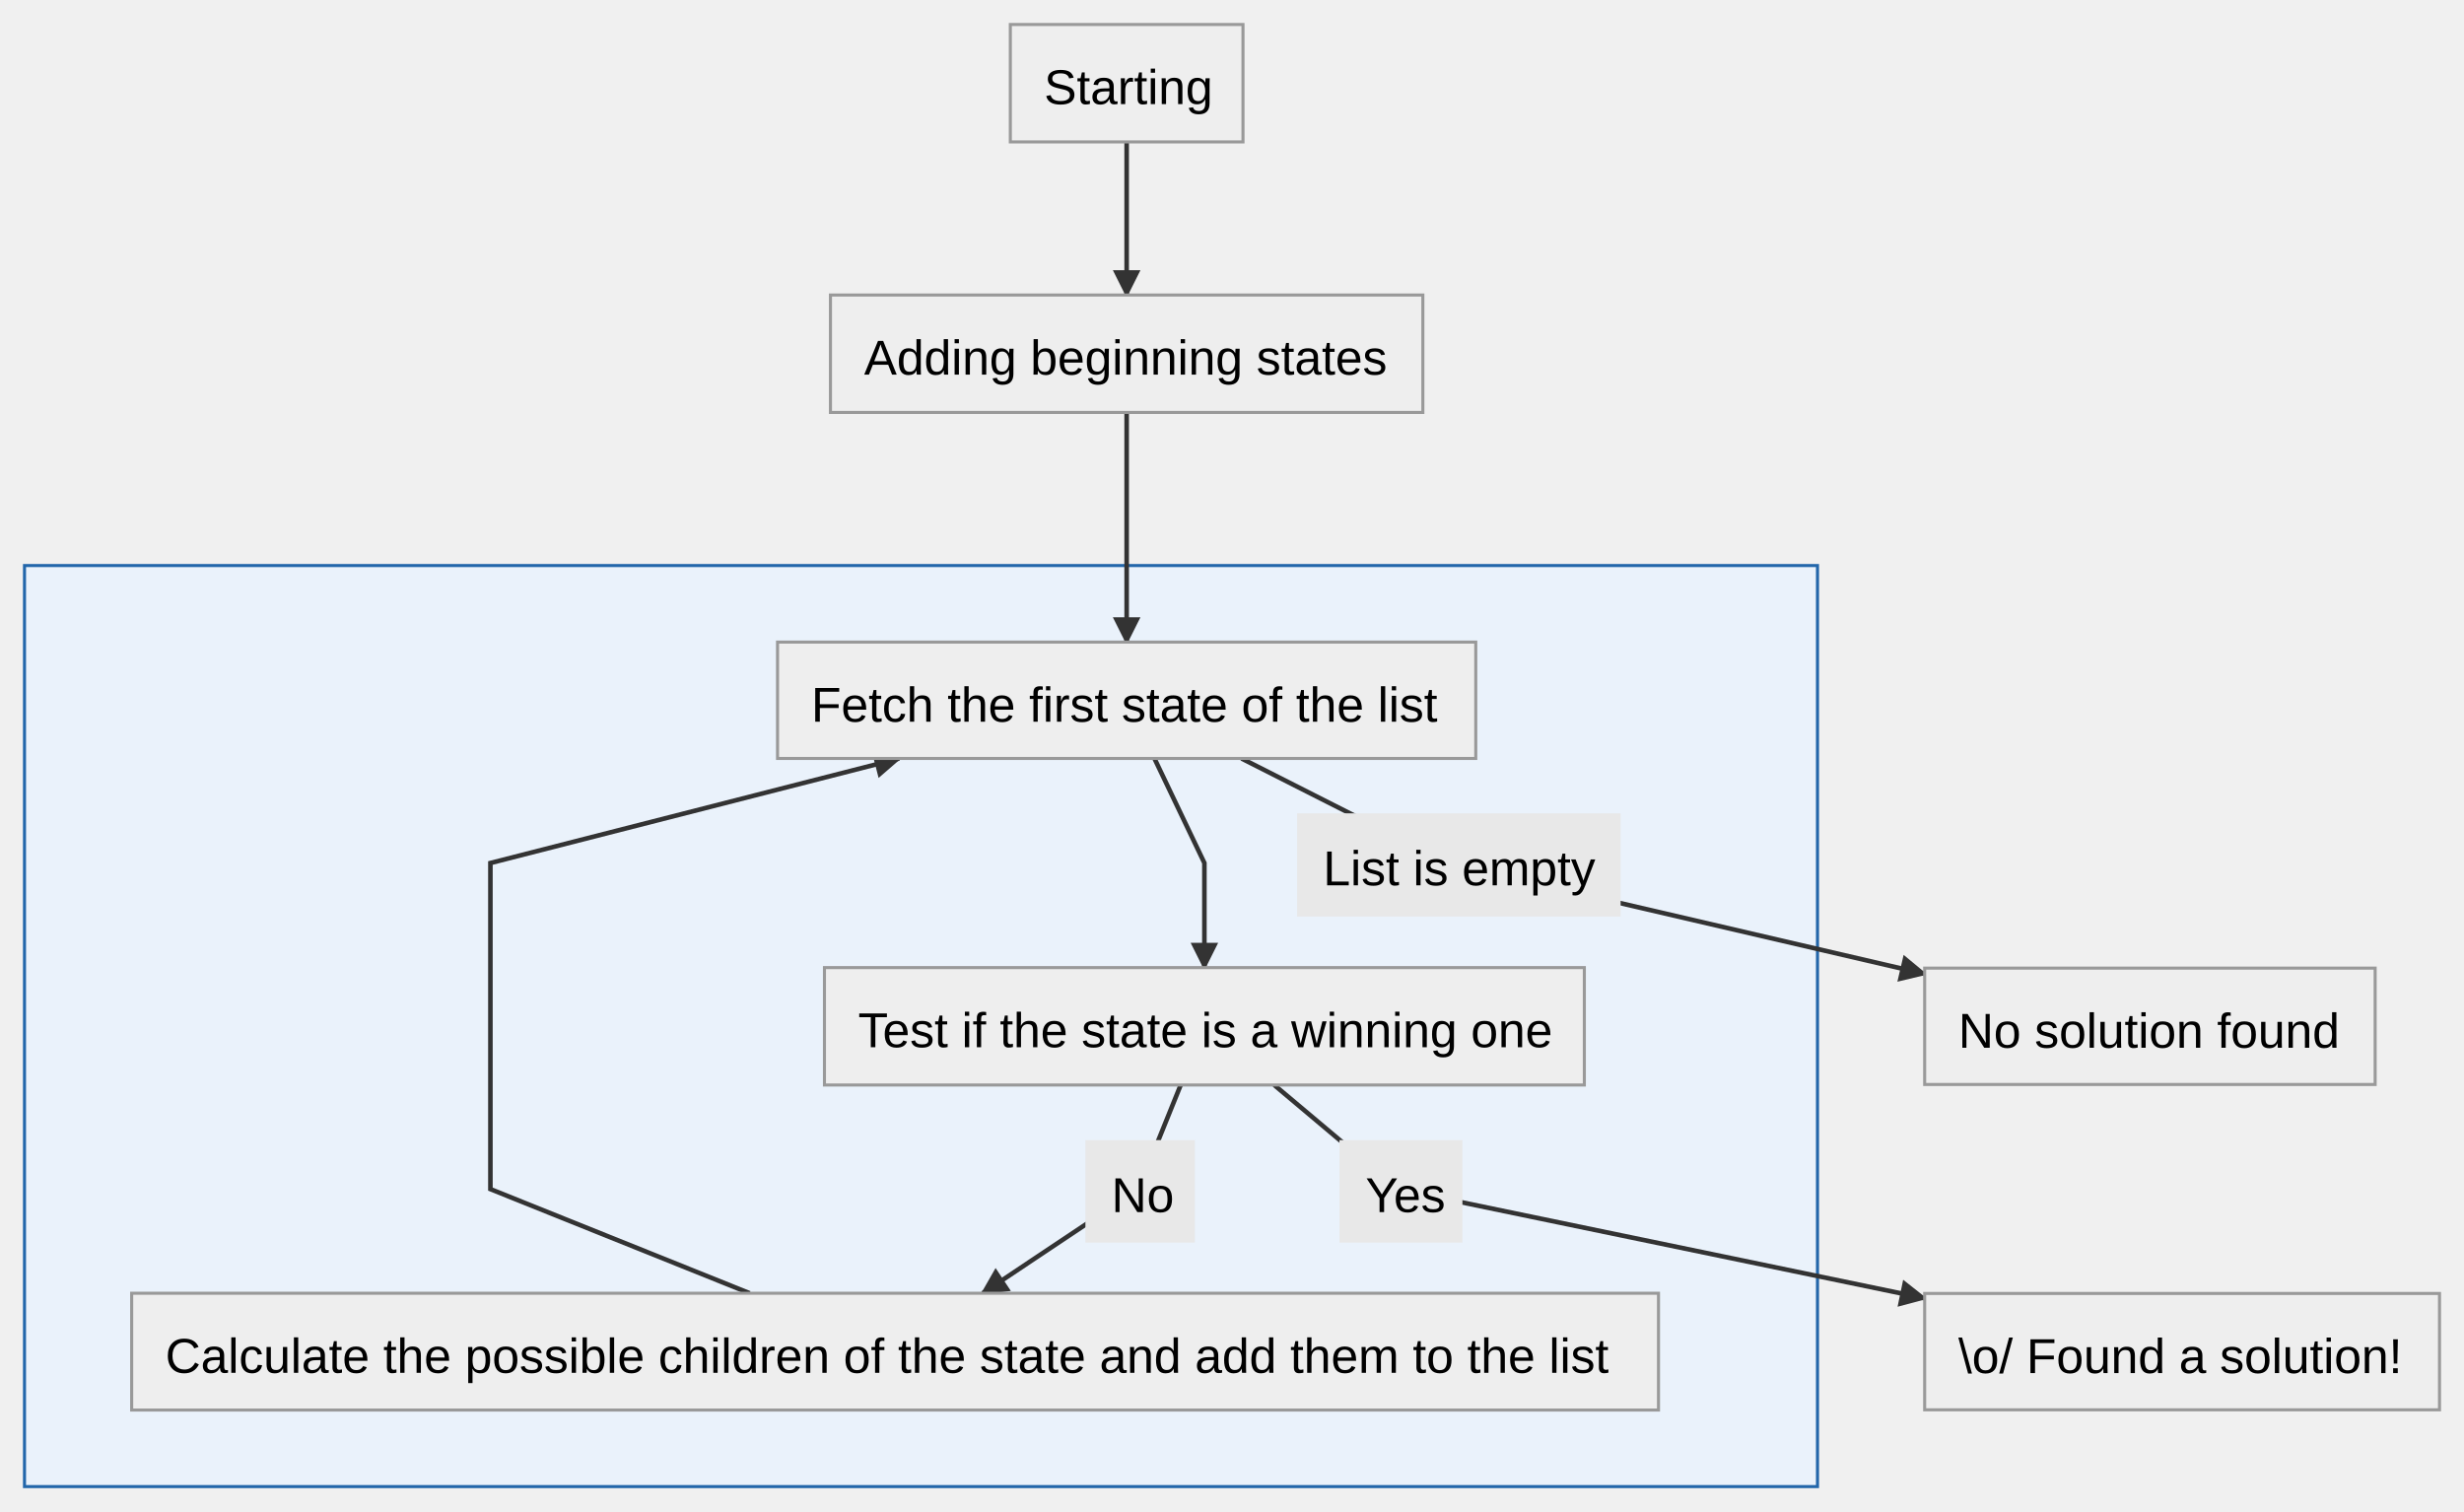
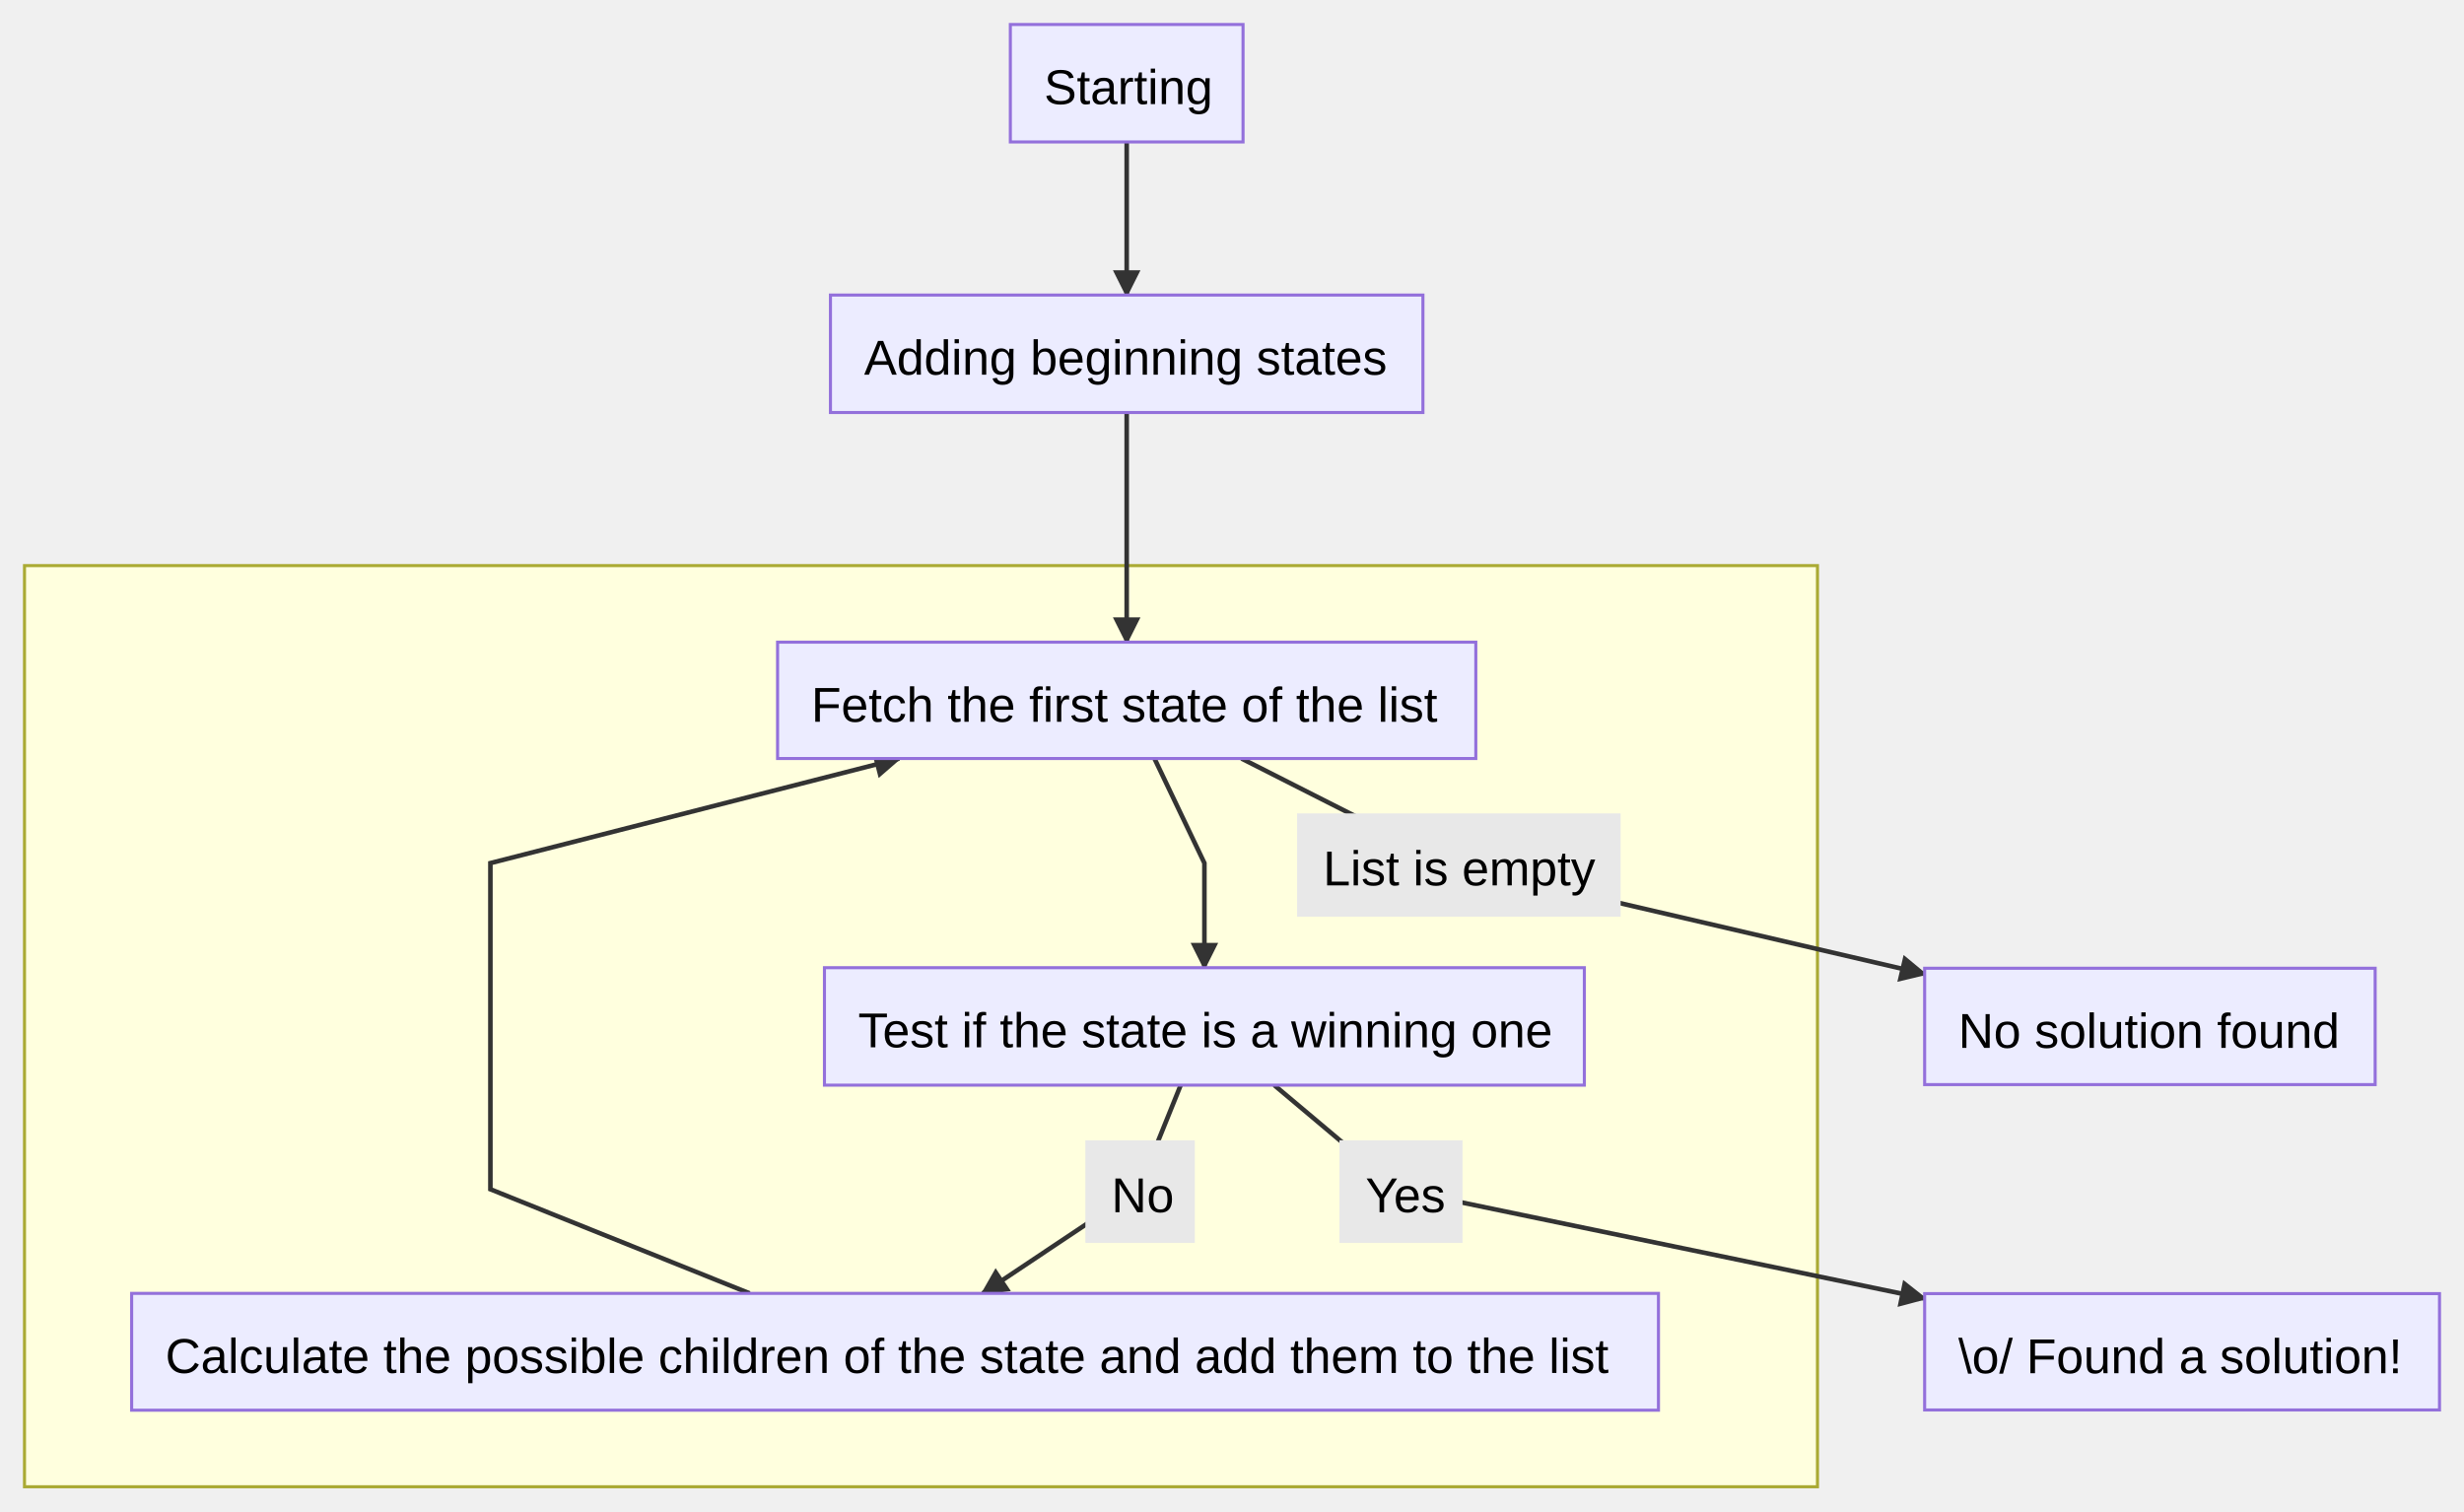
- <svg xmlns="http://www.w3.org/2000/svg" id="mermaid-1558079337570" width="100%" style="max-width: 804.707px;" viewBox="0 0 804.707 493.469">
-   <style>#mermaid-1558079337570 .label{font-family:trebuchet ms,verdana,arial;color:#333}#mermaid-1558079337570 .node circle,#mermaid-1558079337570 .node ellipse,#mermaid-1558079337570 .node polygon,#mermaid-1558079337570 .node rect{fill:#eee;stroke:#999;stroke-width:1px}#mermaid-1558079337570 .node.clickable{cursor:pointer}#mermaid-1558079337570 .arrowheadPath{fill:#333}#mermaid-1558079337570 .edgePath .path{stroke:#666;stroke-width:1.5px}#mermaid-1558079337570 .edgeLabel{background-color:#fff}#mermaid-1558079337570 .cluster rect{fill:#eaf2fb!important;stroke:#26a!important;stroke-width:1px!important}#mermaid-1558079337570 .cluster text{fill:#333}#mermaid-1558079337570 div.mermaidTooltip{position:absolute;text-align:center;max-width:200px;padding:2px;font-family:trebuchet ms,verdana,arial;font-size:12px;background:#eaf2fb;border:1px solid #26a;border-radius:2px;pointer-events:none;z-index:100}#mermaid-1558079337570 .actor{stroke:#999;fill:#eee}#mermaid-1558079337570 text.actor{fill:#333;stroke:none}#mermaid-1558079337570 .actor-line{stroke:#666}#mermaid-1558079337570 .messageLine0{marker-end:"url(#arrowhead)"}#mermaid-1558079337570 .messageLine0,#mermaid-1558079337570 .messageLine1{stroke-width:1.5;stroke-dasharray:"2 2";stroke:#333}#mermaid-1558079337570 #arrowhead{fill:#333}#mermaid-1558079337570 #crosshead path{fill:#333!important;stroke:#333!important}#mermaid-1558079337570 .messageText{fill:#333;stroke:none}#mermaid-1558079337570 .labelBox{stroke:#999;fill:#eee}#mermaid-1558079337570 .labelText,#mermaid-1558079337570 .loopText{fill:#fff;stroke:none}#mermaid-1558079337570 .loopLine{stroke-width:2;stroke-dasharray:"2 2";marker-end:"url(#arrowhead)";stroke:#999}#mermaid-1558079337570 .note{stroke:#770;fill:#ffa}#mermaid-1558079337570 .noteText{fill:#000;stroke:none;font-family:trebuchet ms,verdana,arial;font-size:14px}#mermaid-1558079337570 .section{stroke:none;opacity:.2}#mermaid-1558079337570 .section0,#mermaid-1558079337570 .section2{fill:#80b3e6}#mermaid-1558079337570 .section1,#mermaid-1558079337570 .section3{fill:#fff;opacity:.2}#mermaid-1558079337570 .sectionTitle0,#mermaid-1558079337570 .sectionTitle1,#mermaid-1558079337570 .sectionTitle2,#mermaid-1558079337570 .sectionTitle3{fill:#333}#mermaid-1558079337570 .sectionTitle{text-anchor:start;font-size:11px;text-height:14px}#mermaid-1558079337570 .grid .tick{stroke:#e6e6e6;opacity:.3;shape-rendering:crispEdges}#mermaid-1558079337570 .grid path{stroke-width:0}#mermaid-1558079337570 .today{fill:none;stroke:#d42;stroke-width:2px}#mermaid-1558079337570 .task{stroke-width:2}#mermaid-1558079337570 .taskText{text-anchor:middle;font-size:11px}#mermaid-1558079337570 .taskTextOutsideRight{fill:#333;text-anchor:start;font-size:11px}#mermaid-1558079337570 .taskTextOutsideLeft{fill:#333;text-anchor:end;font-size:11px}#mermaid-1558079337570 .taskText0,#mermaid-1558079337570 .taskText1,#mermaid-1558079337570 .taskText2,#mermaid-1558079337570 .taskText3{fill:#fff}#mermaid-1558079337570 .task0,#mermaid-1558079337570 .task1,#mermaid-1558079337570 .task2,#mermaid-1558079337570 .task3{fill:#26a;stroke:#1a4d80}#mermaid-1558079337570 .taskTextOutside0,#mermaid-1558079337570 .taskTextOutside1,#mermaid-1558079337570 .taskTextOutside2,#mermaid-1558079337570 .taskTextOutside3{fill:#333}#mermaid-1558079337570 .active0,#mermaid-1558079337570 .active1,#mermaid-1558079337570 .active2,#mermaid-1558079337570 .active3{fill:#eee;stroke:#1a4d80}#mermaid-1558079337570 .activeText0,#mermaid-1558079337570 .activeText1,#mermaid-1558079337570 .activeText2,#mermaid-1558079337570 .activeText3{fill:#333!important}#mermaid-1558079337570 .done0,#mermaid-1558079337570 .done1,#mermaid-1558079337570 .done2,#mermaid-1558079337570 .done3{stroke:#666;fill:#bbb;stroke-width:2}#mermaid-1558079337570 .doneText0,#mermaid-1558079337570 .doneText1,#mermaid-1558079337570 .doneText2,#mermaid-1558079337570 .doneText3{fill:#333!important}#mermaid-1558079337570 .crit0,#mermaid-1558079337570 .crit1,#mermaid-1558079337570 .crit2,#mermaid-1558079337570 .crit3{stroke:#b1361b;fill:#d42;stroke-width:2}#mermaid-1558079337570 .activeCrit0,#mermaid-1558079337570 .activeCrit1,#mermaid-1558079337570 .activeCrit2,#mermaid-1558079337570 .activeCrit3{stroke:#b1361b;fill:#eee;stroke-width:2}#mermaid-1558079337570 .doneCrit0,#mermaid-1558079337570 .doneCrit1,#mermaid-1558079337570 .doneCrit2,#mermaid-1558079337570 .doneCrit3{stroke:#b1361b;fill:#bbb;stroke-width:2;cursor:pointer;shape-rendering:crispEdges}#mermaid-1558079337570 .activeCritText0,#mermaid-1558079337570 .activeCritText1,#mermaid-1558079337570 .activeCritText2,#mermaid-1558079337570 .activeCritText3,#mermaid-1558079337570 .doneCritText0,#mermaid-1558079337570 .doneCritText1,#mermaid-1558079337570 .doneCritText2,#mermaid-1558079337570 .doneCritText3{fill:#333!important}#mermaid-1558079337570 .titleText{text-anchor:middle;font-size:18px;fill:#333}#mermaid-1558079337570 g.classGroup text{fill:#999;stroke:none;font-family:trebuchet ms,verdana,arial;font-size:10px}#mermaid-1558079337570 g.classGroup rect{fill:#eee;stroke:#999}#mermaid-1558079337570 g.classGroup line{stroke:#999;stroke-width:1}#mermaid-1558079337570 .classLabel .box{stroke:none;stroke-width:0;fill:#eee;opacity:.5}#mermaid-1558079337570 .classLabel .label{fill:#999;font-size:10px}#mermaid-1558079337570 .relation{stroke:#999;stroke-width:1;fill:none}#mermaid-1558079337570 #compositionEnd,#mermaid-1558079337570 #compositionStart{fill:#999;stroke:#999;stroke-width:1}#mermaid-1558079337570 #aggregationEnd,#mermaid-1558079337570 #aggregationStart{fill:#eee;stroke:#999;stroke-width:1}#mermaid-1558079337570 #dependencyEnd,#mermaid-1558079337570 #dependencyStart,#mermaid-1558079337570 #extensionEnd,#mermaid-1558079337570 #extensionStart{fill:#999;stroke:#999;stroke-width:1}#mermaid-1558079337570 .branch-label,#mermaid-1558079337570 .commit-id,#mermaid-1558079337570 .commit-msg{fill:#d3d3d3;color:#d3d3d3}
- #mermaid-1558079337570 .label { font-family: 'Helvetica Neue', verdana, arial; }#mermaid-1558079337570  .edgeLabel rect {stroke:#e8e8e8;stroke-width:15px;}</style>
-   <style>#mermaid-1558079337570 {
+ <svg xmlns="http://www.w3.org/2000/svg" id="mermaid-1558093931824" width="100%" style="max-width: 804.742px;" viewBox="0 0 804.742 493.547">
+   <style>#mermaid-1558093931824 .label{font-family:trebuchet ms,verdana,arial;color:#333}#mermaid-1558093931824 .node circle,#mermaid-1558093931824 .node ellipse,#mermaid-1558093931824 .node polygon,#mermaid-1558093931824 .node rect{fill:#ececff;stroke:#9370db;stroke-width:1px}#mermaid-1558093931824 .node.clickable{cursor:pointer}#mermaid-1558093931824 .arrowheadPath{fill:#333}#mermaid-1558093931824 .edgePath .path{stroke:#333;stroke-width:1.5px}#mermaid-1558093931824 .edgeLabel{background-color:#e8e8e8}#mermaid-1558093931824 .cluster rect{fill:#ffffde!important;stroke:#aa3!important;stroke-width:1px!important}#mermaid-1558093931824 .cluster text{fill:#333}#mermaid-1558093931824 div.mermaidTooltip{position:absolute;text-align:center;max-width:200px;padding:2px;font-family:trebuchet ms,verdana,arial;font-size:12px;background:#ffffde;border:1px solid #aa3;border-radius:2px;pointer-events:none;z-index:100}#mermaid-1558093931824 .actor{stroke:#ccf;fill:#ececff}#mermaid-1558093931824 text.actor{fill:#000;stroke:none}#mermaid-1558093931824 .actor-line{stroke:grey}#mermaid-1558093931824 .messageLine0{marker-end:"url(#arrowhead)"}#mermaid-1558093931824 .messageLine0,#mermaid-1558093931824 .messageLine1{stroke-width:1.5;stroke-dasharray:"2 2";stroke:#333}#mermaid-1558093931824 #arrowhead{fill:#333}#mermaid-1558093931824 #crosshead path{fill:#333!important;stroke:#333!important}#mermaid-1558093931824 .messageText{fill:#333;stroke:none}#mermaid-1558093931824 .labelBox{stroke:#ccf;fill:#ececff}#mermaid-1558093931824 .labelText,#mermaid-1558093931824 .loopText{fill:#000;stroke:none}#mermaid-1558093931824 .loopLine{stroke-width:2;stroke-dasharray:"2 2";marker-end:"url(#arrowhead)";stroke:#ccf}#mermaid-1558093931824 .note{stroke:#aa3;fill:#fff5ad}#mermaid-1558093931824 .noteText{fill:#000;stroke:none;font-family:trebuchet ms,verdana,arial;font-size:14px}#mermaid-1558093931824 .section{stroke:none;opacity:.2}#mermaid-1558093931824 .section0{fill:rgba(102,102,255,.49)}#mermaid-1558093931824 .section2{fill:#fff400}#mermaid-1558093931824 .section1,#mermaid-1558093931824 .section3{fill:#fff;opacity:.2}#mermaid-1558093931824 .sectionTitle0,#mermaid-1558093931824 .sectionTitle1,#mermaid-1558093931824 .sectionTitle2,#mermaid-1558093931824 .sectionTitle3{fill:#333}#mermaid-1558093931824 .sectionTitle{text-anchor:start;font-size:11px;text-height:14px}#mermaid-1558093931824 .grid .tick{stroke:#d3d3d3;opacity:.3;shape-rendering:crispEdges}#mermaid-1558093931824 .grid path{stroke-width:0}#mermaid-1558093931824 .today{fill:none;stroke:red;stroke-width:2px}#mermaid-1558093931824 .task{stroke-width:2}#mermaid-1558093931824 .taskText{text-anchor:middle;font-size:11px}#mermaid-1558093931824 .taskTextOutsideRight{fill:#000;text-anchor:start;font-size:11px}#mermaid-1558093931824 .taskTextOutsideLeft{fill:#000;text-anchor:end;font-size:11px}#mermaid-1558093931824 .taskText0,#mermaid-1558093931824 .taskText1,#mermaid-1558093931824 .taskText2,#mermaid-1558093931824 .taskText3{fill:#fff}#mermaid-1558093931824 .task0,#mermaid-1558093931824 .task1,#mermaid-1558093931824 .task2,#mermaid-1558093931824 .task3{fill:#8a90dd;stroke:#534fbc}#mermaid-1558093931824 .taskTextOutside0,#mermaid-1558093931824 .taskTextOutside1,#mermaid-1558093931824 .taskTextOutside2,#mermaid-1558093931824 .taskTextOutside3{fill:#000}#mermaid-1558093931824 .active0,#mermaid-1558093931824 .active1,#mermaid-1558093931824 .active2,#mermaid-1558093931824 .active3{fill:#bfc7ff;stroke:#534fbc}#mermaid-1558093931824 .activeText0,#mermaid-1558093931824 .activeText1,#mermaid-1558093931824 .activeText2,#mermaid-1558093931824 .activeText3{fill:#000!important}#mermaid-1558093931824 .done0,#mermaid-1558093931824 .done1,#mermaid-1558093931824 .done2,#mermaid-1558093931824 .done3{stroke:grey;fill:#d3d3d3;stroke-width:2}#mermaid-1558093931824 .doneText0,#mermaid-1558093931824 .doneText1,#mermaid-1558093931824 .doneText2,#mermaid-1558093931824 .doneText3{fill:#000!important}#mermaid-1558093931824 .crit0,#mermaid-1558093931824 .crit1,#mermaid-1558093931824 .crit2,#mermaid-1558093931824 .crit3{stroke:#f88;fill:red;stroke-width:2}#mermaid-1558093931824 .activeCrit0,#mermaid-1558093931824 .activeCrit1,#mermaid-1558093931824 .activeCrit2,#mermaid-1558093931824 .activeCrit3{stroke:#f88;fill:#bfc7ff;stroke-width:2}#mermaid-1558093931824 .doneCrit0,#mermaid-1558093931824 .doneCrit1,#mermaid-1558093931824 .doneCrit2,#mermaid-1558093931824 .doneCrit3{stroke:#f88;fill:#d3d3d3;stroke-width:2;cursor:pointer;shape-rendering:crispEdges}#mermaid-1558093931824 .activeCritText0,#mermaid-1558093931824 .activeCritText1,#mermaid-1558093931824 .activeCritText2,#mermaid-1558093931824 .activeCritText3,#mermaid-1558093931824 .doneCritText0,#mermaid-1558093931824 .doneCritText1,#mermaid-1558093931824 .doneCritText2,#mermaid-1558093931824 .doneCritText3{fill:#000!important}#mermaid-1558093931824 .titleText{text-anchor:middle;font-size:18px;fill:#000}#mermaid-1558093931824 g.classGroup text{fill:#9370db;stroke:none;font-family:trebuchet ms,verdana,arial;font-size:10px}#mermaid-1558093931824 g.classGroup rect{fill:#ececff;stroke:#9370db}#mermaid-1558093931824 g.classGroup line{stroke:#9370db;stroke-width:1}#mermaid-1558093931824 .classLabel .box{stroke:none;stroke-width:0;fill:#ececff;opacity:.5}#mermaid-1558093931824 .classLabel .label{fill:#9370db;font-size:10px}#mermaid-1558093931824 .relation{stroke:#9370db;stroke-width:1;fill:none}#mermaid-1558093931824 #compositionEnd,#mermaid-1558093931824 #compositionStart{fill:#9370db;stroke:#9370db;stroke-width:1}#mermaid-1558093931824 #aggregationEnd,#mermaid-1558093931824 #aggregationStart{fill:#ececff;stroke:#9370db;stroke-width:1}#mermaid-1558093931824 #dependencyEnd,#mermaid-1558093931824 #dependencyStart,#mermaid-1558093931824 #extensionEnd,#mermaid-1558093931824 #extensionStart{fill:#9370db;stroke:#9370db;stroke-width:1}#mermaid-1558093931824 .branch-label,#mermaid-1558093931824 .commit-id,#mermaid-1558093931824 .commit-msg{fill:#d3d3d3;color:#d3d3d3}
+ #mermaid-1558093931824 .label { font-family: 'Helvetica Neue', verdana, arial; }#mermaid-1558093931824  .edgeLabel rect {stroke:#e8e8e8;stroke-width:15px;}</style>
+   <style>#mermaid-1558093931824 {
    color: rgb(0, 0, 0);
    font: normal normal 400 normal 16px / normal "Times New Roman";
  }</style>
  <g transform="translate(-12, -12)">
    <g class="output">
      <g class="clusters">
-         <g class="cluster" id="subGraph0" transform="translate(312.7832,347.0781)" style="opacity: 1;">
-           <rect width="585.566" height="300.781" x="-292.783" y="-150.391" />
+         <g class="cluster" id="subGraph0" transform="translate(312.793,347.1328)" style="opacity: 1;">
+           <rect width="585.586" height="300.828" x="-292.793" y="-150.414" />
          <g class="label">
            <g transform="translate(0,0)">
              <text />
            </g>
          </g>
-           <text x="0" y="-136.391" fill="black" stroke="none" id="mermaid-1558079337570Text" style="text-anchor: middle;" />
+           <text x="0" y="-136.414" fill="black" stroke="none" id="mermaid-1558093931824Text" style="text-anchor: middle;" />
        </g>
      </g>
      <g class="edgePaths">
        <g class="edgePath" style="opacity: 1;">
-           <path class="path" d="M379.949,58.344L379.949,83.344L379.949,108.344" marker-end="url(#arrowhead52)" style="stroke: #333; stroke-width: 1.5px;fill:none" />
+           <path class="path" d="M379.977,58.359L379.977,83.359L379.977,108.359" marker-end="url(#arrowhead52)" style="stroke: #333; stroke-width: 1.5px;fill:none" />
          <defs>
            <marker id="arrowhead52" viewBox="0 0 10 10" refX="9" refY="5" markerUnits="strokeWidth" markerWidth="8" markerHeight="6" orient="auto">
              <path d="M 0 0 L 10 5 L 0 10 z" class="arrowheadPath" style="stroke-width: 1; stroke-dasharray: 1, 0;" />
            </marker>
          </defs>
        </g>
        <g class="edgePath" style="opacity: 1;">
-           <path class="path" d="M379.949,146.688L379.949,171.688L379.949,196.688L379.949,221.688" marker-end="url(#arrowhead53)" style="stroke: #333; stroke-width: 1.5px;fill:none" />
+           <path class="path" d="M379.977,146.719L379.977,171.719L379.977,196.719L379.977,221.719" marker-end="url(#arrowhead53)" style="stroke: #333; stroke-width: 1.5px;fill:none" />
          <defs>
            <marker id="arrowhead53" viewBox="0 0 10 10" refX="9" refY="5" markerUnits="strokeWidth" markerWidth="8" markerHeight="6" orient="auto">
              <path d="M 0 0 L 10 5 L 0 10 z" class="arrowheadPath" style="stroke-width: 1; stroke-dasharray: 1, 0;" />
            </marker>
          </defs>
        </g>
        <g class="edgePath" style="opacity: 1;">
-           <path class="path" d="M389.026,259.688L405.34,293.836L405.34,327.984" marker-end="url(#arrowhead54)" style="stroke: #333; stroke-width: 1.5px;fill:none" />
+           <path class="path" d="M389.049,259.719L405.359,293.875L405.359,328.031" marker-end="url(#arrowhead54)" style="stroke: #333; stroke-width: 1.5px;fill:none" />
          <defs>
            <marker id="arrowhead54" viewBox="0 0 10 10" refX="9" refY="5" markerUnits="strokeWidth" markerWidth="8" markerHeight="6" orient="auto">
              <path d="M 0 0 L 10 5 L 0 10 z" class="arrowheadPath" style="stroke-width: 1; stroke-dasharray: 1, 0;" />
            </marker>
          </defs>
        </g>
        <g class="edgePath" style="opacity: 1;">
-           <path class="path" d="M417.462,259.688L484.883,293.836L640.566,330.046" marker-end="url(#arrowhead55)" style="stroke: #333; stroke-width: 1.5px;fill:none" />
+           <path class="path" d="M417.482,259.719L484.906,293.875L640.586,330.095" marker-end="url(#arrowhead55)" style="stroke: #333; stroke-width: 1.5px;fill:none" />
          <defs>
            <marker id="arrowhead55" viewBox="0 0 10 10" refX="9" refY="5" markerUnits="strokeWidth" markerWidth="8" markerHeight="6" orient="auto">
              <path d="M 0 0 L 10 5 L 0 10 z" class="arrowheadPath" style="stroke-width: 1; stroke-dasharray: 1, 0;" />
            </marker>
          </defs>
        </g>
        <g class="edgePath" style="opacity: 1;">
-           <path class="path" d="M428.146,366.328L468.59,400.328L640.566,435.973" marker-end="url(#arrowhead56)" style="stroke: #333; stroke-width: 1.5px;fill:none" />
+           <path class="path" d="M428.171,366.391L468.609,400.391L640.586,436.04" marker-end="url(#arrowhead56)" style="stroke: #333; stroke-width: 1.5px;fill:none" />
          <defs>
            <marker id="arrowhead56" viewBox="0 0 10 10" refX="9" refY="5" markerUnits="strokeWidth" markerWidth="8" markerHeight="6" orient="auto">
              <path d="M 0 0 L 10 5 L 0 10 z" class="arrowheadPath" style="stroke-width: 1; stroke-dasharray: 1, 0;" />
            </marker>
          </defs>
        </g>
        <g class="edgePath" style="opacity: 1;">
-           <path class="path" d="M397.596,366.328L383.863,400.328L332.903,434.328" marker-end="url(#arrowhead57)" style="stroke: #333; stroke-width: 1.5px;fill:none" />
+           <path class="path" d="M397.611,366.391L383.875,400.391L332.92,434.391" marker-end="url(#arrowhead57)" style="stroke: #333; stroke-width: 1.5px;fill:none" />
          <defs>
            <marker id="arrowhead57" viewBox="0 0 10 10" refX="9" refY="5" markerUnits="strokeWidth" markerWidth="8" markerHeight="6" orient="auto">
              <path d="M 0 0 L 10 5 L 0 10 z" class="arrowheadPath" style="stroke-width: 1; stroke-dasharray: 1, 0;" />
            </marker>
          </defs>
        </g>
        <g class="edgePath" style="opacity: 1;">
-           <path class="path" d="M256.83,434.328L172.16,400.328L172.16,347.156L172.16,293.836L305.667,259.688" marker-end="url(#arrowhead58)" style="stroke: #333; stroke-width: 1.5px;fill:none" />
+           <path class="path" d="M256.824,434.391L172.164,400.391L172.164,347.211L172.164,293.875L305.697,259.719" marker-end="url(#arrowhead58)" style="stroke: #333; stroke-width: 1.5px;fill:none" />
          <defs>
            <marker id="arrowhead58" viewBox="0 0 10 10" refX="9" refY="5" markerUnits="strokeWidth" markerWidth="8" markerHeight="6" orient="auto">
              <path d="M 0 0 L 10 5 L 0 10 z" class="arrowheadPath" style="stroke-width: 1; stroke-dasharray: 1, 0;" />
            </marker>
          </defs>
        </g>
      </g>
      <g class="edgeLabels">
-         <g class="edgeLabel" transform="" style="opacity: 1;">
-           <g transform="translate(0,0)" class="label">
-             <rect rx="0" ry="0" width="0" height="0" style="fill:#e8e8e8;" />
-             <text>
-               <tspan xml:space="preserve" dy="1em" x="1" />
-             </text>
-           </g>
-         </g>
-         <g class="edgeLabel" transform="" style="opacity: 1;">
-           <g transform="translate(0,0)" class="label">
-             <rect rx="0" ry="0" width="0" height="0" style="fill:#e8e8e8;" />
-             <text>
-               <tspan xml:space="preserve" dy="1em" x="1" />
-             </text>
-           </g>
-         </g>
-         <g class="edgeLabel" transform="" style="opacity: 1;">
-           <g transform="translate(0,0)" class="label">
-             <rect rx="0" ry="0" width="0" height="0" style="fill:#e8e8e8;" />
-             <text>
-               <tspan xml:space="preserve" dy="1em" x="1" />
-             </text>
-           </g>
-         </g>
-         <g class="edgeLabel" transform="translate(484.8828,293.8359)" style="opacity: 1;">
-           <g transform="translate(-41.77344,-8.726562)" class="label">
-             <rect rx="0" ry="0" width="90.656" height="18.703" style="fill:#e8e8e8;" />
+         <g class="edgeLabel" style="opacity: 1;" transform="">
+           <g transform="translate(0,0)" class="label">
+             <rect rx="0" ry="0" width="0" height="0" style="fill:#e8e8e8;" />
+             <text>
+               <tspan xml:space="preserve" dy="1em" x="1" />
+             </text>
+           </g>
+         </g>
+         <g class="edgeLabel" style="opacity: 1;" transform="">
+           <g transform="translate(0,0)" class="label">
+             <rect rx="0" ry="0" width="0" height="0" style="fill:#e8e8e8;" />
+             <text>
+               <tspan xml:space="preserve" dy="1em" x="1" />
+             </text>
+           </g>
+         </g>
+         <g class="edgeLabel" style="opacity: 1;" transform="">
+           <g transform="translate(0,0)" class="label">
+             <rect rx="0" ry="0" width="0" height="0" style="fill:#e8e8e8;" />
+             <text>
+               <tspan xml:space="preserve" dy="1em" x="1" />
+             </text>
+           </g>
+         </g>
+         <g class="edgeLabel" style="opacity: 1;" transform="translate(484.9062,293.875)">
+           <g transform="translate(-41.78125,-8.726562)" class="label">
+             <rect rx="0" ry="0" width="90.672" height="18.719" style="fill:#e8e8e8;" />
            <text>
              <tspan xml:space="preserve" dy="1em" x="1">List is empty</tspan>
            </text>
          </g>
        </g>
-         <g class="edgeLabel" transform="translate(468.5898,400.3281)" style="opacity: 1;">
+         <g class="edgeLabel" style="opacity: 1;" transform="translate(468.6094,400.3906)">
          <g transform="translate(-11.64062,-8.5)" class="label">
-             <rect rx="0" ry="0" width="25.156" height="18.469" style="fill:#e8e8e8;" />
+             <rect rx="0" ry="0" width="25.188" height="18.5" style="fill:#e8e8e8;" />
            <text>
              <tspan xml:space="preserve" dy="1em" x="1">Yes</tspan>
            </text>
          </g>
        </g>
-         <g class="edgeLabel" transform="translate(383.8633,400.3281)" style="opacity: 1;">
-           <g transform="translate(-9.882812,-8.5)" class="label">
-             <rect rx="0" ry="0" width="20.719" height="18.469" style="fill:#e8e8e8;" />
+         <g class="edgeLabel" style="opacity: 1;" transform="translate(383.875,400.3906)">
+           <g transform="translate(-9.890625,-8.5)" class="label">
+             <rect rx="0" ry="0" width="20.734" height="18.5" style="fill:#e8e8e8;" />
            <text>
              <tspan xml:space="preserve" dy="1em" x="1">No</tspan>
            </text>
          </g>
        </g>
-         <g class="edgeLabel" transform="" style="opacity: 1;">
+         <g class="edgeLabel" style="opacity: 1;" transform="">
          <g transform="translate(0,0)" class="label">
            <rect rx="0" ry="0" width="0" height="0" style="fill:#e8e8e8;" />
            <text>
              <tspan xml:space="preserve" dy="1em" x="1" />
            </text>
          </g>
        </g>
      </g>
      <g class="nodes">
-         <g class="node" id="Récupérer" transform="translate(379.9492,240.6875)" style="opacity: 1;">
-           <rect rx="0" ry="0" x="-114.016" y="-19" width="228.031" height="38" />
-           <g class="label" transform="translate(0,0)">
-             <g transform="translate(-104.0156,-9)">
+         <g class="node" id="Récupérer" transform="translate(379.9766,240.7188)" style="opacity: 1;">
+           <rect rx="0" ry="0" x="-114.023" y="-19" width="228.047" height="38" />
+           <g class="label" transform="translate(0,0)">
+             <g transform="translate(-104.0234,-9)">
              <text>
                <tspan xml:space="preserve" dy="1em" x="1">Fetch the first state of the list</tspan>
              </text>
            </g>
          </g>
        </g>
-         <g class="node" id="Tester" transform="translate(405.3398,347.1562)" style="opacity: 1;">
-           <rect rx="0" ry="0" x="-124.086" y="-19.172" width="248.172" height="38.344" />
-           <g class="label" transform="translate(0,0)">
-             <g transform="translate(-114.0859,-9.171875)">
+         <g class="node" id="Tester" transform="translate(405.3594,347.2109)" style="opacity: 1;">
+           <rect rx="0" ry="0" x="-124.094" y="-19.18" width="248.188" height="38.359" />
+           <g class="label" transform="translate(0,0)">
+             <g transform="translate(-114.0938,-9.179688)">
              <text>
                <tspan xml:space="preserve" dy="1em" x="1">Test if the state is a winning one</tspan>
              </text>
            </g>
          </g>
        </g>
-         <g class="node" id="Calculer" transform="translate(304.3203,453.3984)" style="opacity: 1;">
-           <rect rx="0" ry="0" x="-249.32" y="-19.07" width="498.641" height="38.141" />
-           <g class="label" transform="translate(0,0)">
-             <g transform="translate(-239.3203,-9.070312)">
+         <g class="node" id="Calculer" transform="translate(304.3281,453.4688)" style="opacity: 1;">
+           <rect rx="0" ry="0" x="-249.328" y="-19.078" width="498.656" height="38.156" />
+           <g class="label" transform="translate(0,0)">
+             <g transform="translate(-239.3281,-9.078125)">
              <text>
                <tspan xml:space="preserve" dy="1em" x="1">Calculate the possible children of the state and add them to the list</tspan>
              </text>
            </g>
          </g>
        </g>
-         <g class="node" id="Start" transform="translate(379.9492,39.17188)" style="opacity: 1;">
-           <rect rx="0" ry="0" x="-37.992" y="-19.172" width="75.984" height="38.344" />
-           <g class="label" transform="translate(0,0)">
-             <g transform="translate(-27.99219,-9.171875)">
+         <g class="node" id="Start" transform="translate(379.9766,39.17969)" style="opacity: 1;">
+           <rect rx="0" ry="0" x="-38" y="-19.18" width="76" height="38.359" />
+           <g class="label" transform="translate(0,0)">
+             <g transform="translate(-28,-9.179688)">
              <text>
                <tspan xml:space="preserve" dy="1em" x="1">Starting</tspan>
              </text>
            </g>
          </g>
        </g>
-         <g class="node" id="Ajouter1" transform="translate(379.9492,127.5156)" style="opacity: 1;">
-           <rect rx="0" ry="0" x="-96.734" y="-19.172" width="193.469" height="38.344" />
-           <g class="label" transform="translate(0,0)">
-             <g transform="translate(-86.73438,-9.171875)">
+         <g class="node" id="Ajouter1" transform="translate(379.9766,127.5391)" style="opacity: 1;">
+           <rect rx="0" ry="0" x="-96.75" y="-19.18" width="193.5" height="38.359" />
+           <g class="label" transform="translate(0,0)">
+             <g transform="translate(-86.75,-9.179688)">
              <text>
                <tspan xml:space="preserve" dy="1em" x="1">Adding beginning states</tspan>
              </text>
            </g>
          </g>
        </g>
-         <g class="node" id="Fail" transform="translate(714.1289,347.1562)" style="opacity: 1;">
-           <rect rx="0" ry="0" x="-73.562" y="-19" width="147.125" height="38" />
-           <g class="label" transform="translate(0,0)">
-             <g transform="translate(-63.5625,-9)">
+         <g class="node" id="Fail" transform="translate(714.1562,347.2109)" style="opacity: 1;">
+           <rect rx="0" ry="0" x="-73.57" y="-19" width="147.141" height="38" />
+           <g class="label" transform="translate(0,0)">
+             <g transform="translate(-63.57031,-9)">
              <text>
                <tspan xml:space="preserve" dy="1em" x="1">No solution found</tspan>
              </text>
            </g>
          </g>
        </g>
-         <g class="node" id="Solution" transform="translate(724.6367,453.3984)" style="opacity: 1;">
-           <rect rx="0" ry="0" x="-84.07" y="-19" width="168.141" height="38" />
-           <g class="label" transform="translate(0,0)">
-             <g transform="translate(-74.07031,-9)">
+         <g class="node" id="Solution" transform="translate(724.6641,453.4688)" style="opacity: 1;">
+           <rect rx="0" ry="0" x="-84.078" y="-19" width="168.156" height="38" />
+           <g class="label" transform="translate(0,0)">
+             <g transform="translate(-74.07812,-9)">
              <text>
                <tspan xml:space="preserve" dy="1em" x="1">\o/ Found a solution!</tspan>
              </text>
            </g>
          </g>
        </g>
      </g>
    </g>
  </g>
</svg>
